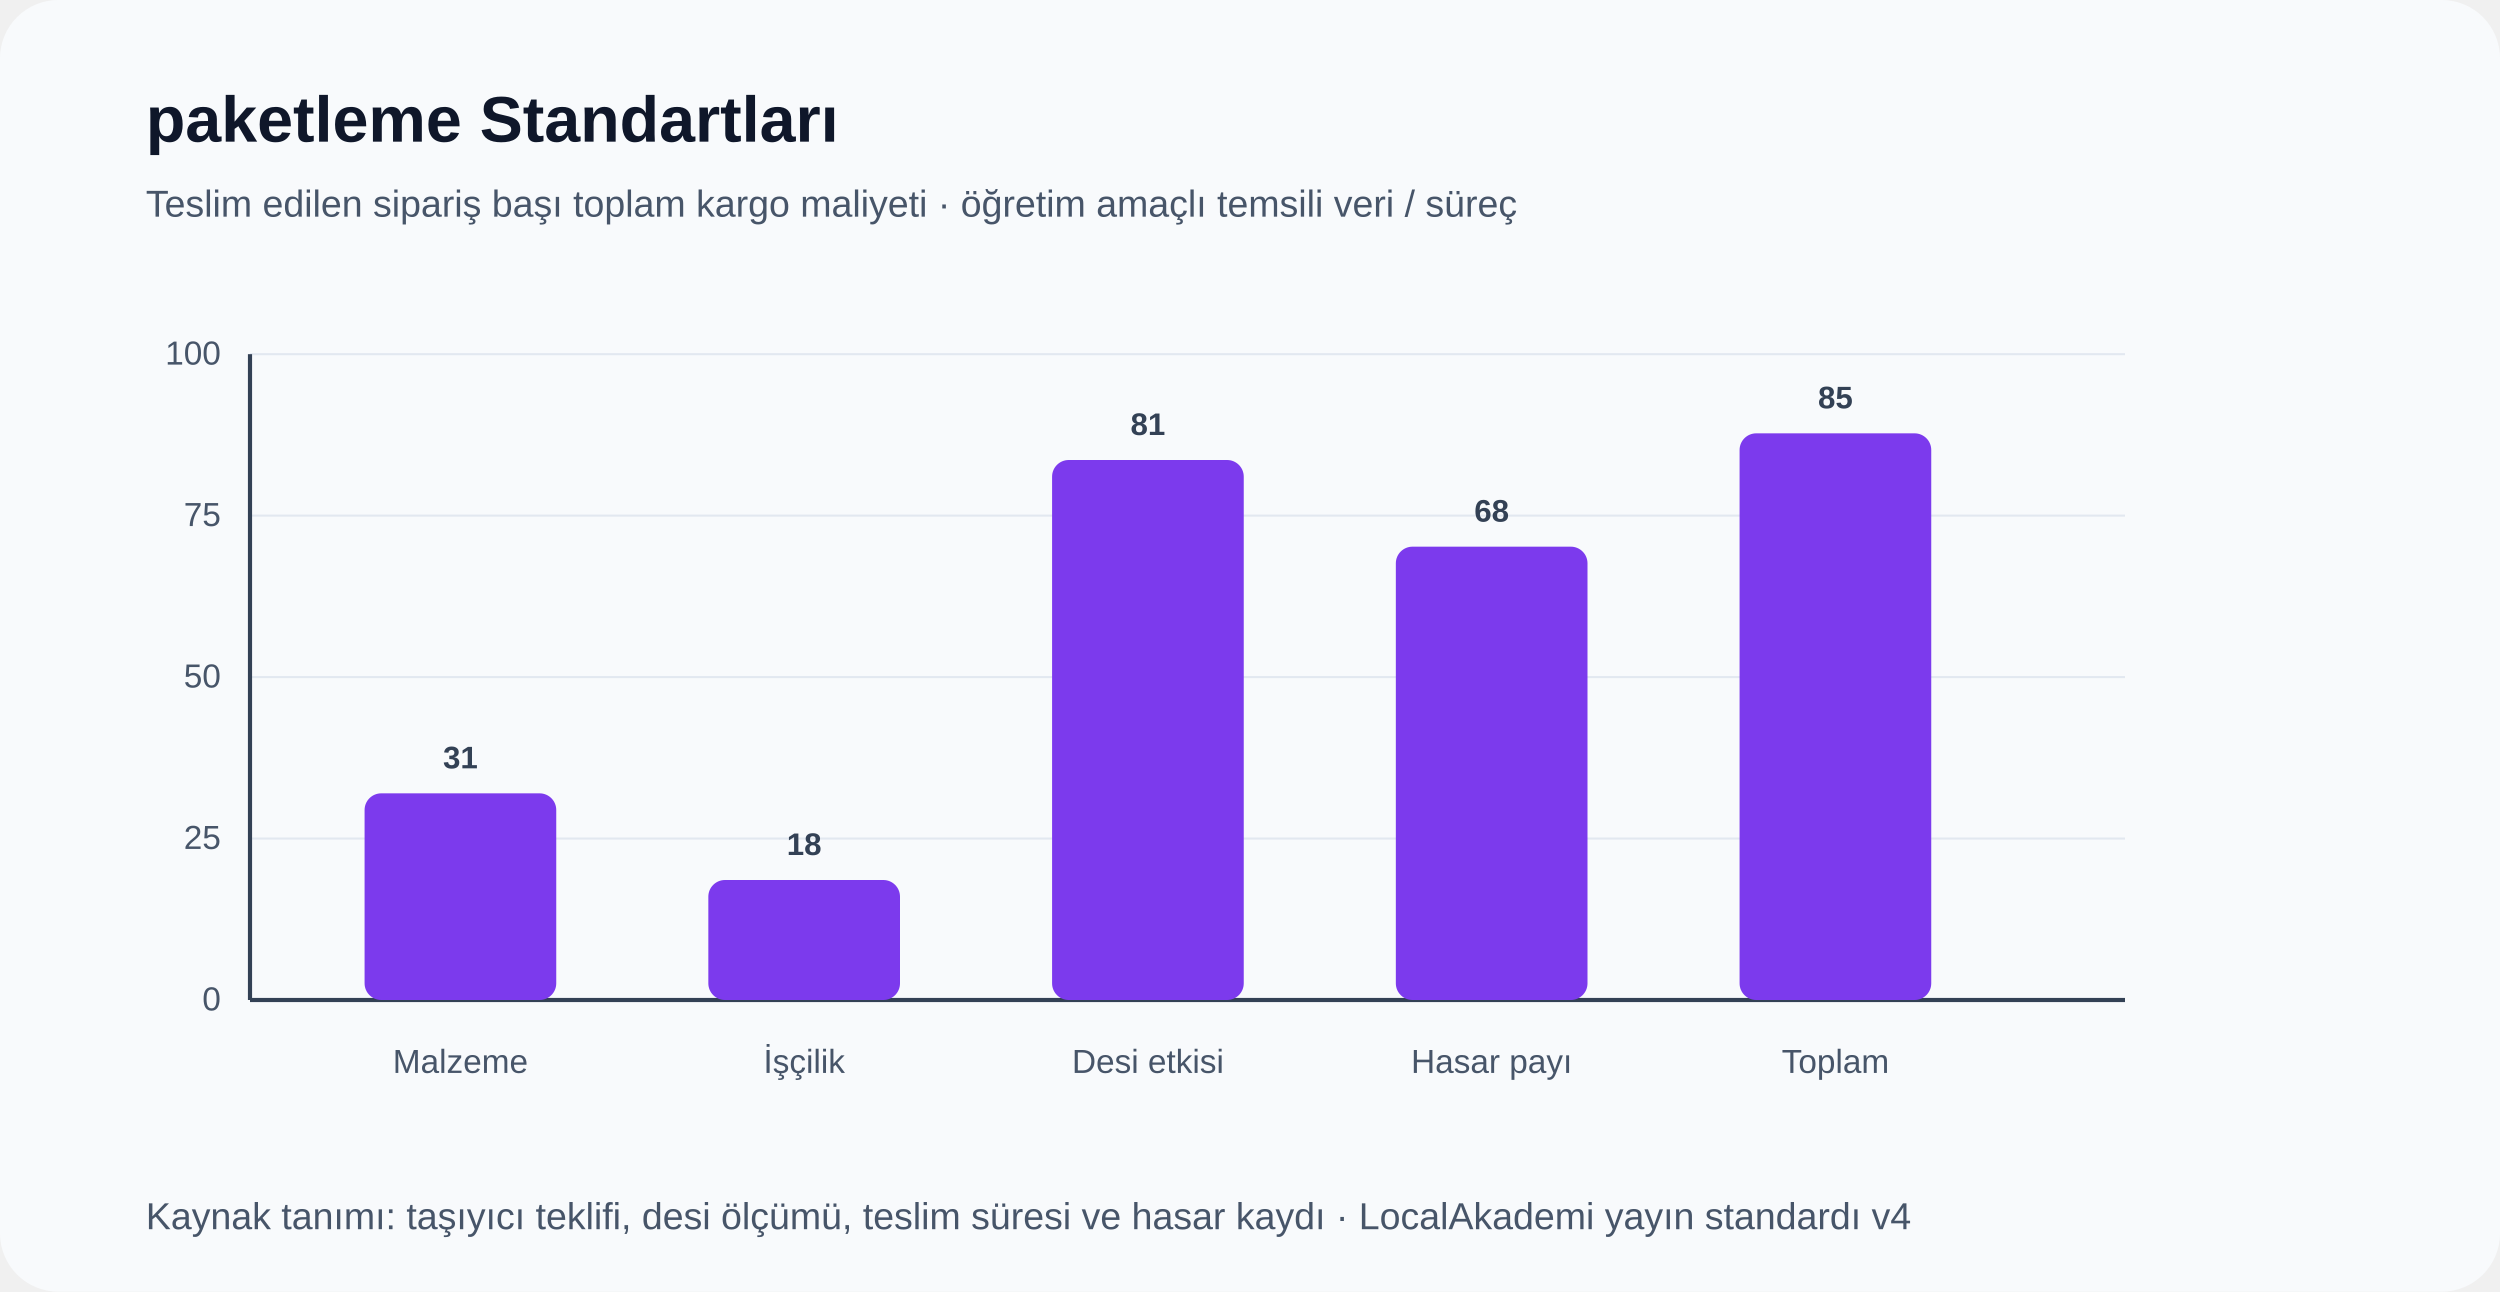
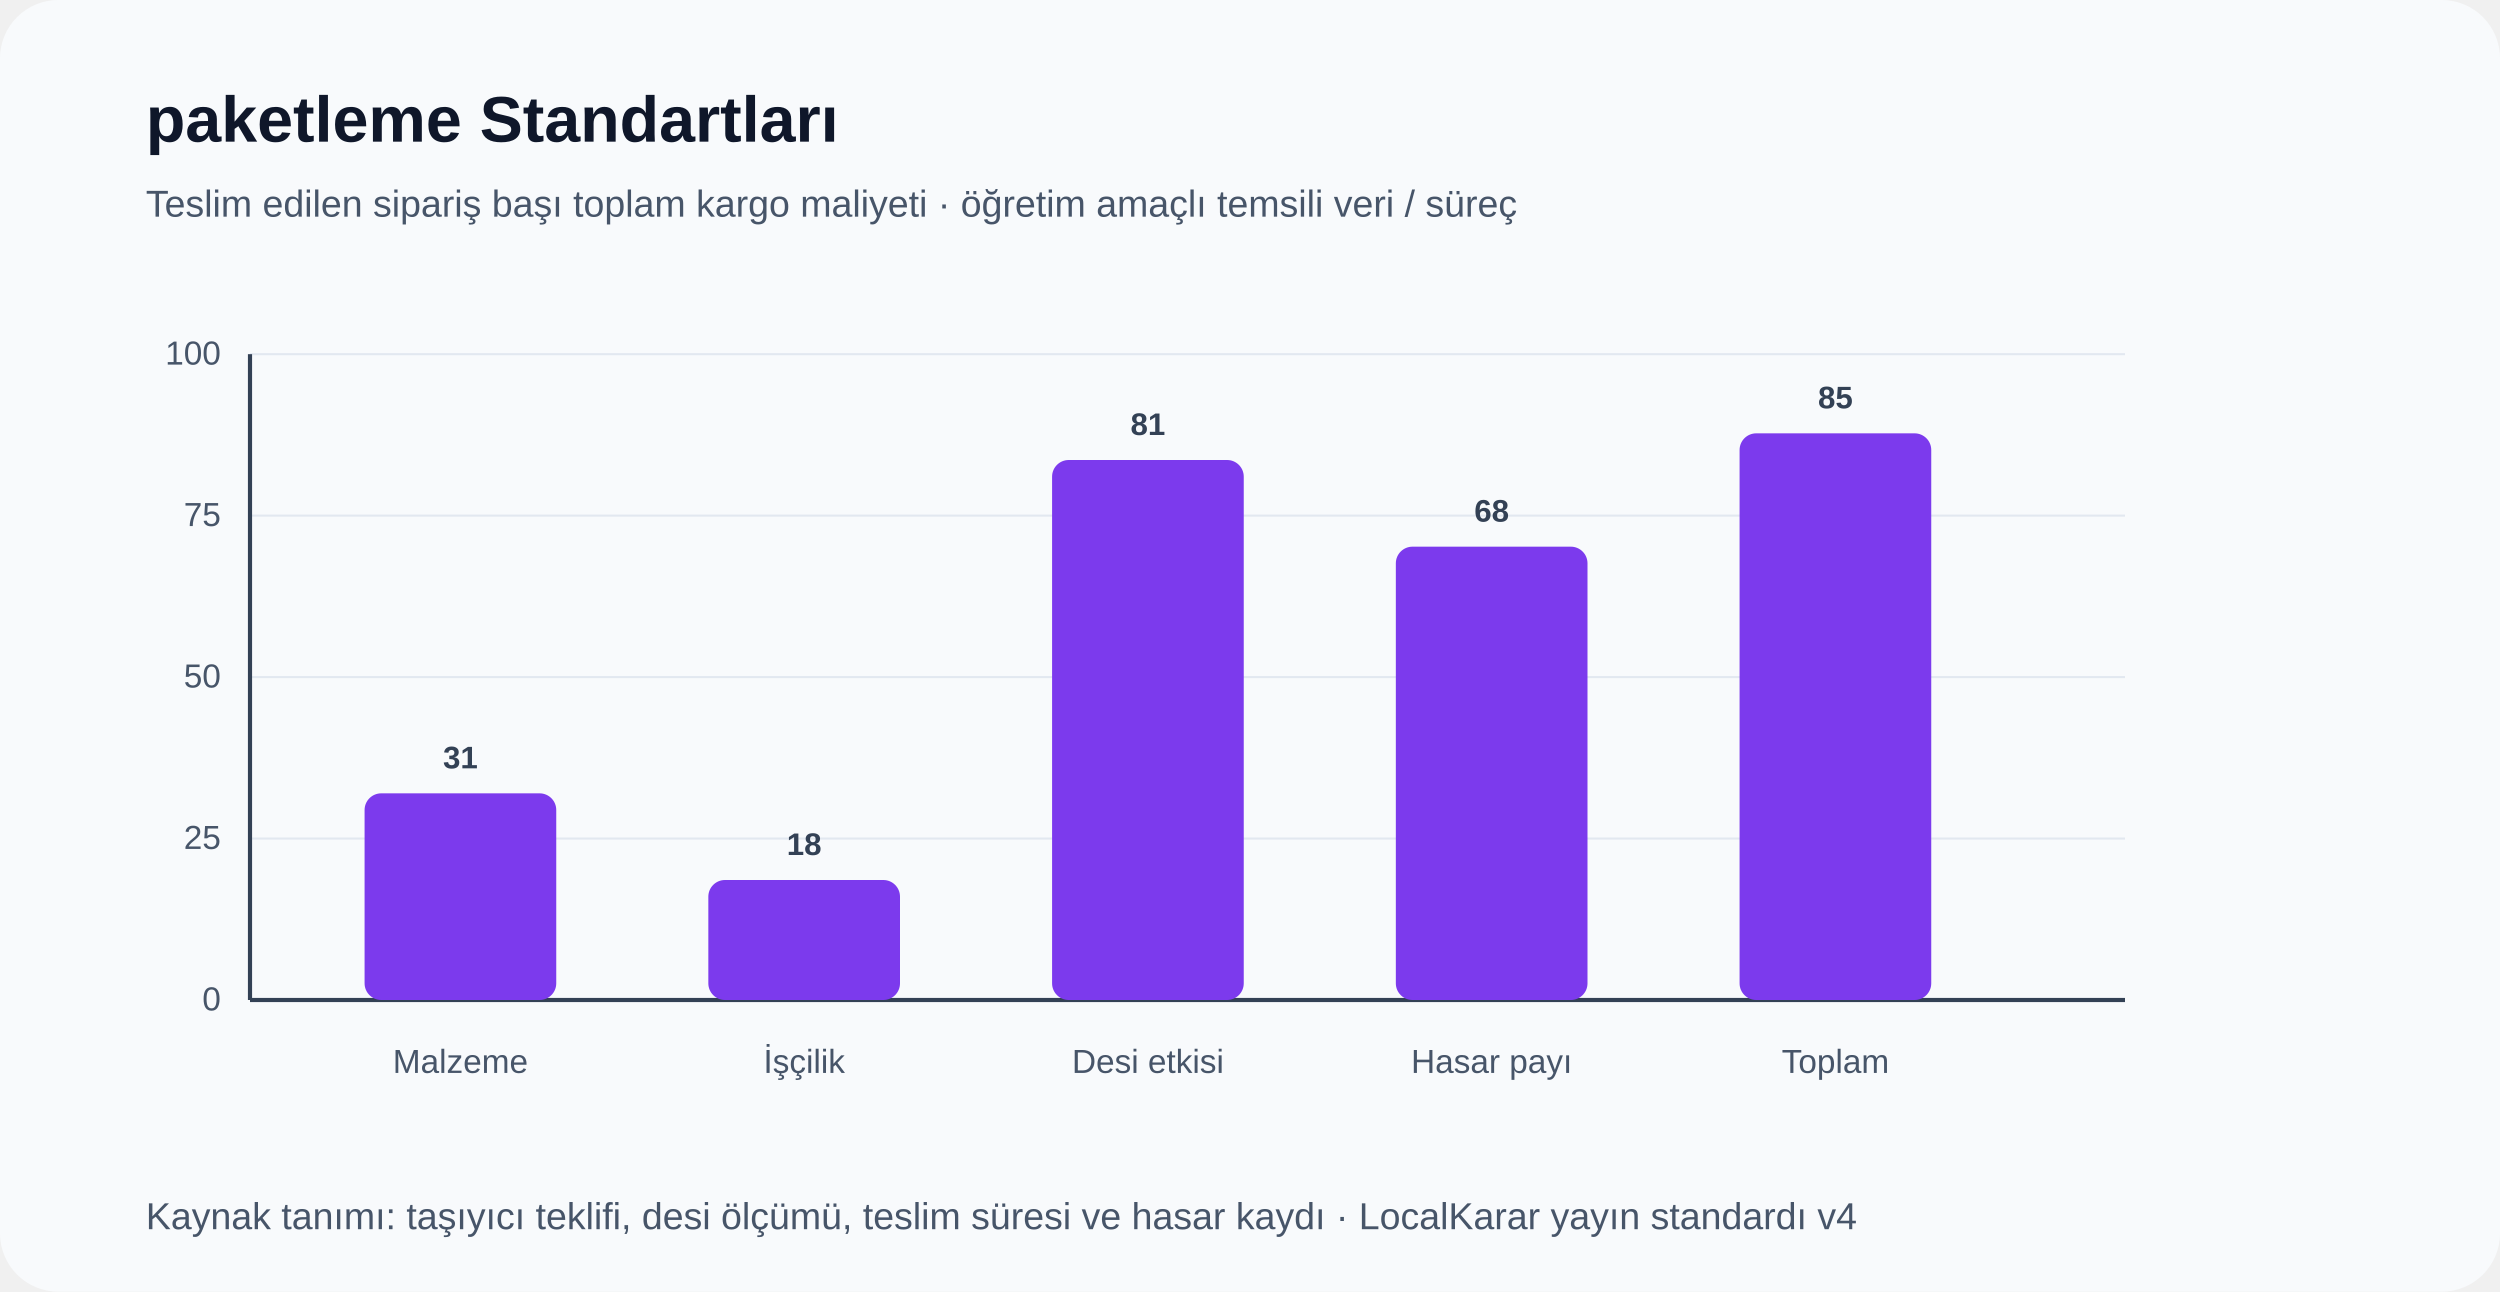
<svg xmlns="http://www.w3.org/2000/svg" width="1200" height="620" viewBox="0 0 1200 620" role="img" aria-labelledby="title desc" data-visual-kind="bar" data-fingerprint="2e25ecf8c28ce5bb" data-series-labels="Malzeme|İşçilik|Desi etkisi|Hasar payı|Toplam">
  <defs>
    <marker id="arrow" markerWidth="10" markerHeight="10" refX="8" refY="3" orient="auto">
      <path d="M0,0 L0,6 L9,3 z" fill="#7c3aed" />
    </marker>
  </defs>
  <style>.title{font:700 31px Arial;fill:#0f172a}.subtitle{font:18px Arial;fill:#475569}.axis{font:16px Arial;fill:#475569}.label{font:700 17px Arial;fill:#0f172a}.value{font:700 15px Arial;fill:#334155}.white{font:700 17px Arial;fill:white}</style>
  <rect width="1200" height="620" rx="28" fill="#f8fafc" />
  <text x="70" y="68" class="title">paketleme Standartları</text>
  <text x="70" y="104" class="subtitle">Teslim edilen sipariş başı toplam kargo maliyeti · öğretim amaçlı temsili veri / süreç</text>
  <line x1="120" y1="480" x2="1020" y2="480" stroke="#e2e8f0" stroke-width="1" />
  <text x="106" y="485" text-anchor="end" class="axis">0</text>
  <line x1="120" y1="402.5" x2="1020" y2="402.5" stroke="#e2e8f0" stroke-width="1" />
  <text x="106" y="407.5" text-anchor="end" class="axis">25</text>
  <line x1="120" y1="325" x2="1020" y2="325" stroke="#e2e8f0" stroke-width="1" />
  <text x="106" y="330" text-anchor="end" class="axis">50</text>
  <line x1="120" y1="247.5" x2="1020" y2="247.5" stroke="#e2e8f0" stroke-width="1" />
  <text x="106" y="252.5" text-anchor="end" class="axis">75</text>
  <line x1="120" y1="170" x2="1020" y2="170" stroke="#e2e8f0" stroke-width="1" />
  <text x="106" y="175" text-anchor="end" class="axis">100</text>
  <path d="M120 480V170M120 480H1020" fill="none" stroke="#334155" stroke-width="2" />
  <rect x="175" y="380.8" width="92" height="99.2" rx="8" fill="#7c3aed" />
  <text x="221" y="368.8" text-anchor="middle" class="value">31</text>
  <rect x="340" y="422.4" width="92" height="57.6" rx="8" fill="#7c3aed" />
  <text x="386" y="410.4" text-anchor="middle" class="value">18</text>
  <rect x="505" y="220.8" width="92" height="259.2" rx="8" fill="#7c3aed" />
  <text x="551" y="208.8" text-anchor="middle" class="value">81</text>
  <rect x="670" y="262.4" width="92" height="217.6" rx="8" fill="#7c3aed" />
  <text x="716" y="250.4" text-anchor="middle" class="value">68</text>
  <rect x="835" y="208" width="92" height="272" rx="8" fill="#7c3aed" />
  <text x="881" y="196" text-anchor="middle" class="value">85</text>
  <text x="221" y="515" text-anchor="middle" class="axis">Malzeme</text>
  <text x="386" y="515" text-anchor="middle" class="axis">İşçilik</text>
  <text x="551" y="515" text-anchor="middle" class="axis">Desi etkisi</text>
  <text x="716" y="515" text-anchor="middle" class="axis">Hasar payı</text>
  <text x="881" y="515" text-anchor="middle" class="axis">Toplam</text>
-   <text x="70" y="590" class="subtitle">Kaynak tanımı: taşıyıcı teklifi, desi ölçümü, teslim süresi ve hasar kaydı · LocalAkademi yayın standardı v4</text>
+   <text x="70" y="590" class="subtitle">Kaynak tanımı: taşıyıcı teklifi, desi ölçümü, teslim süresi ve hasar kaydı · LocalKarar yayın standardı v4</text>
</svg>
